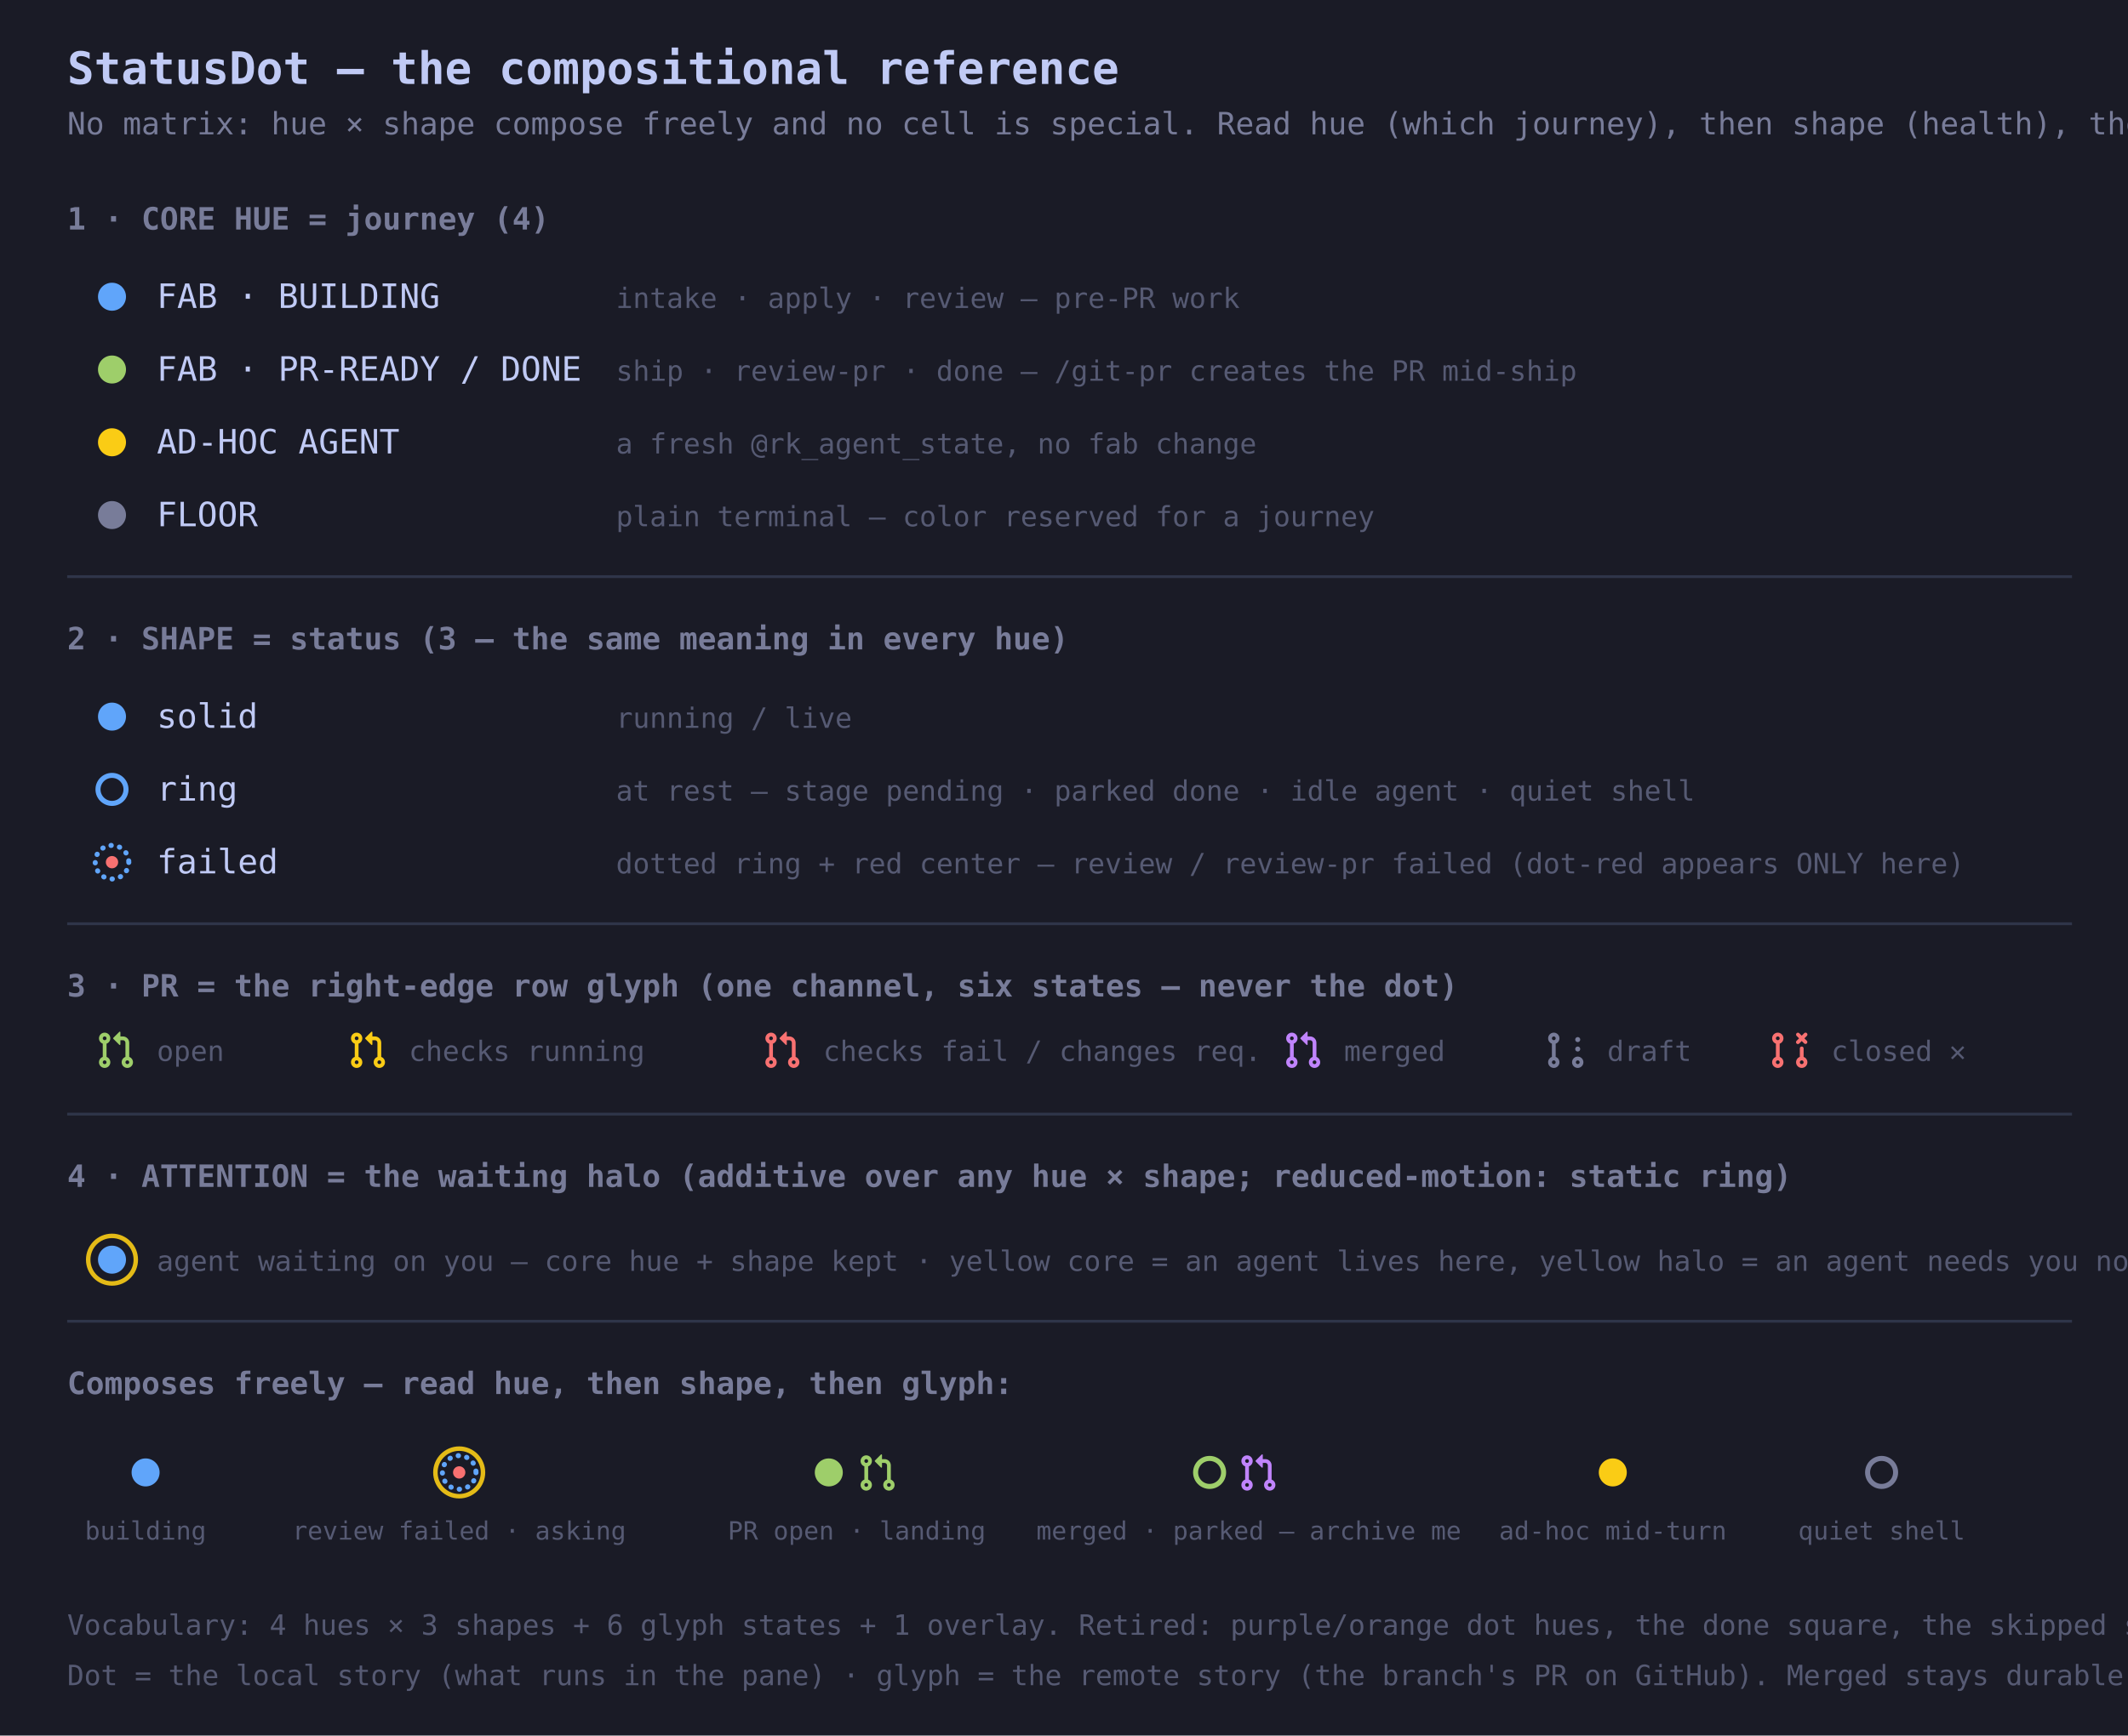
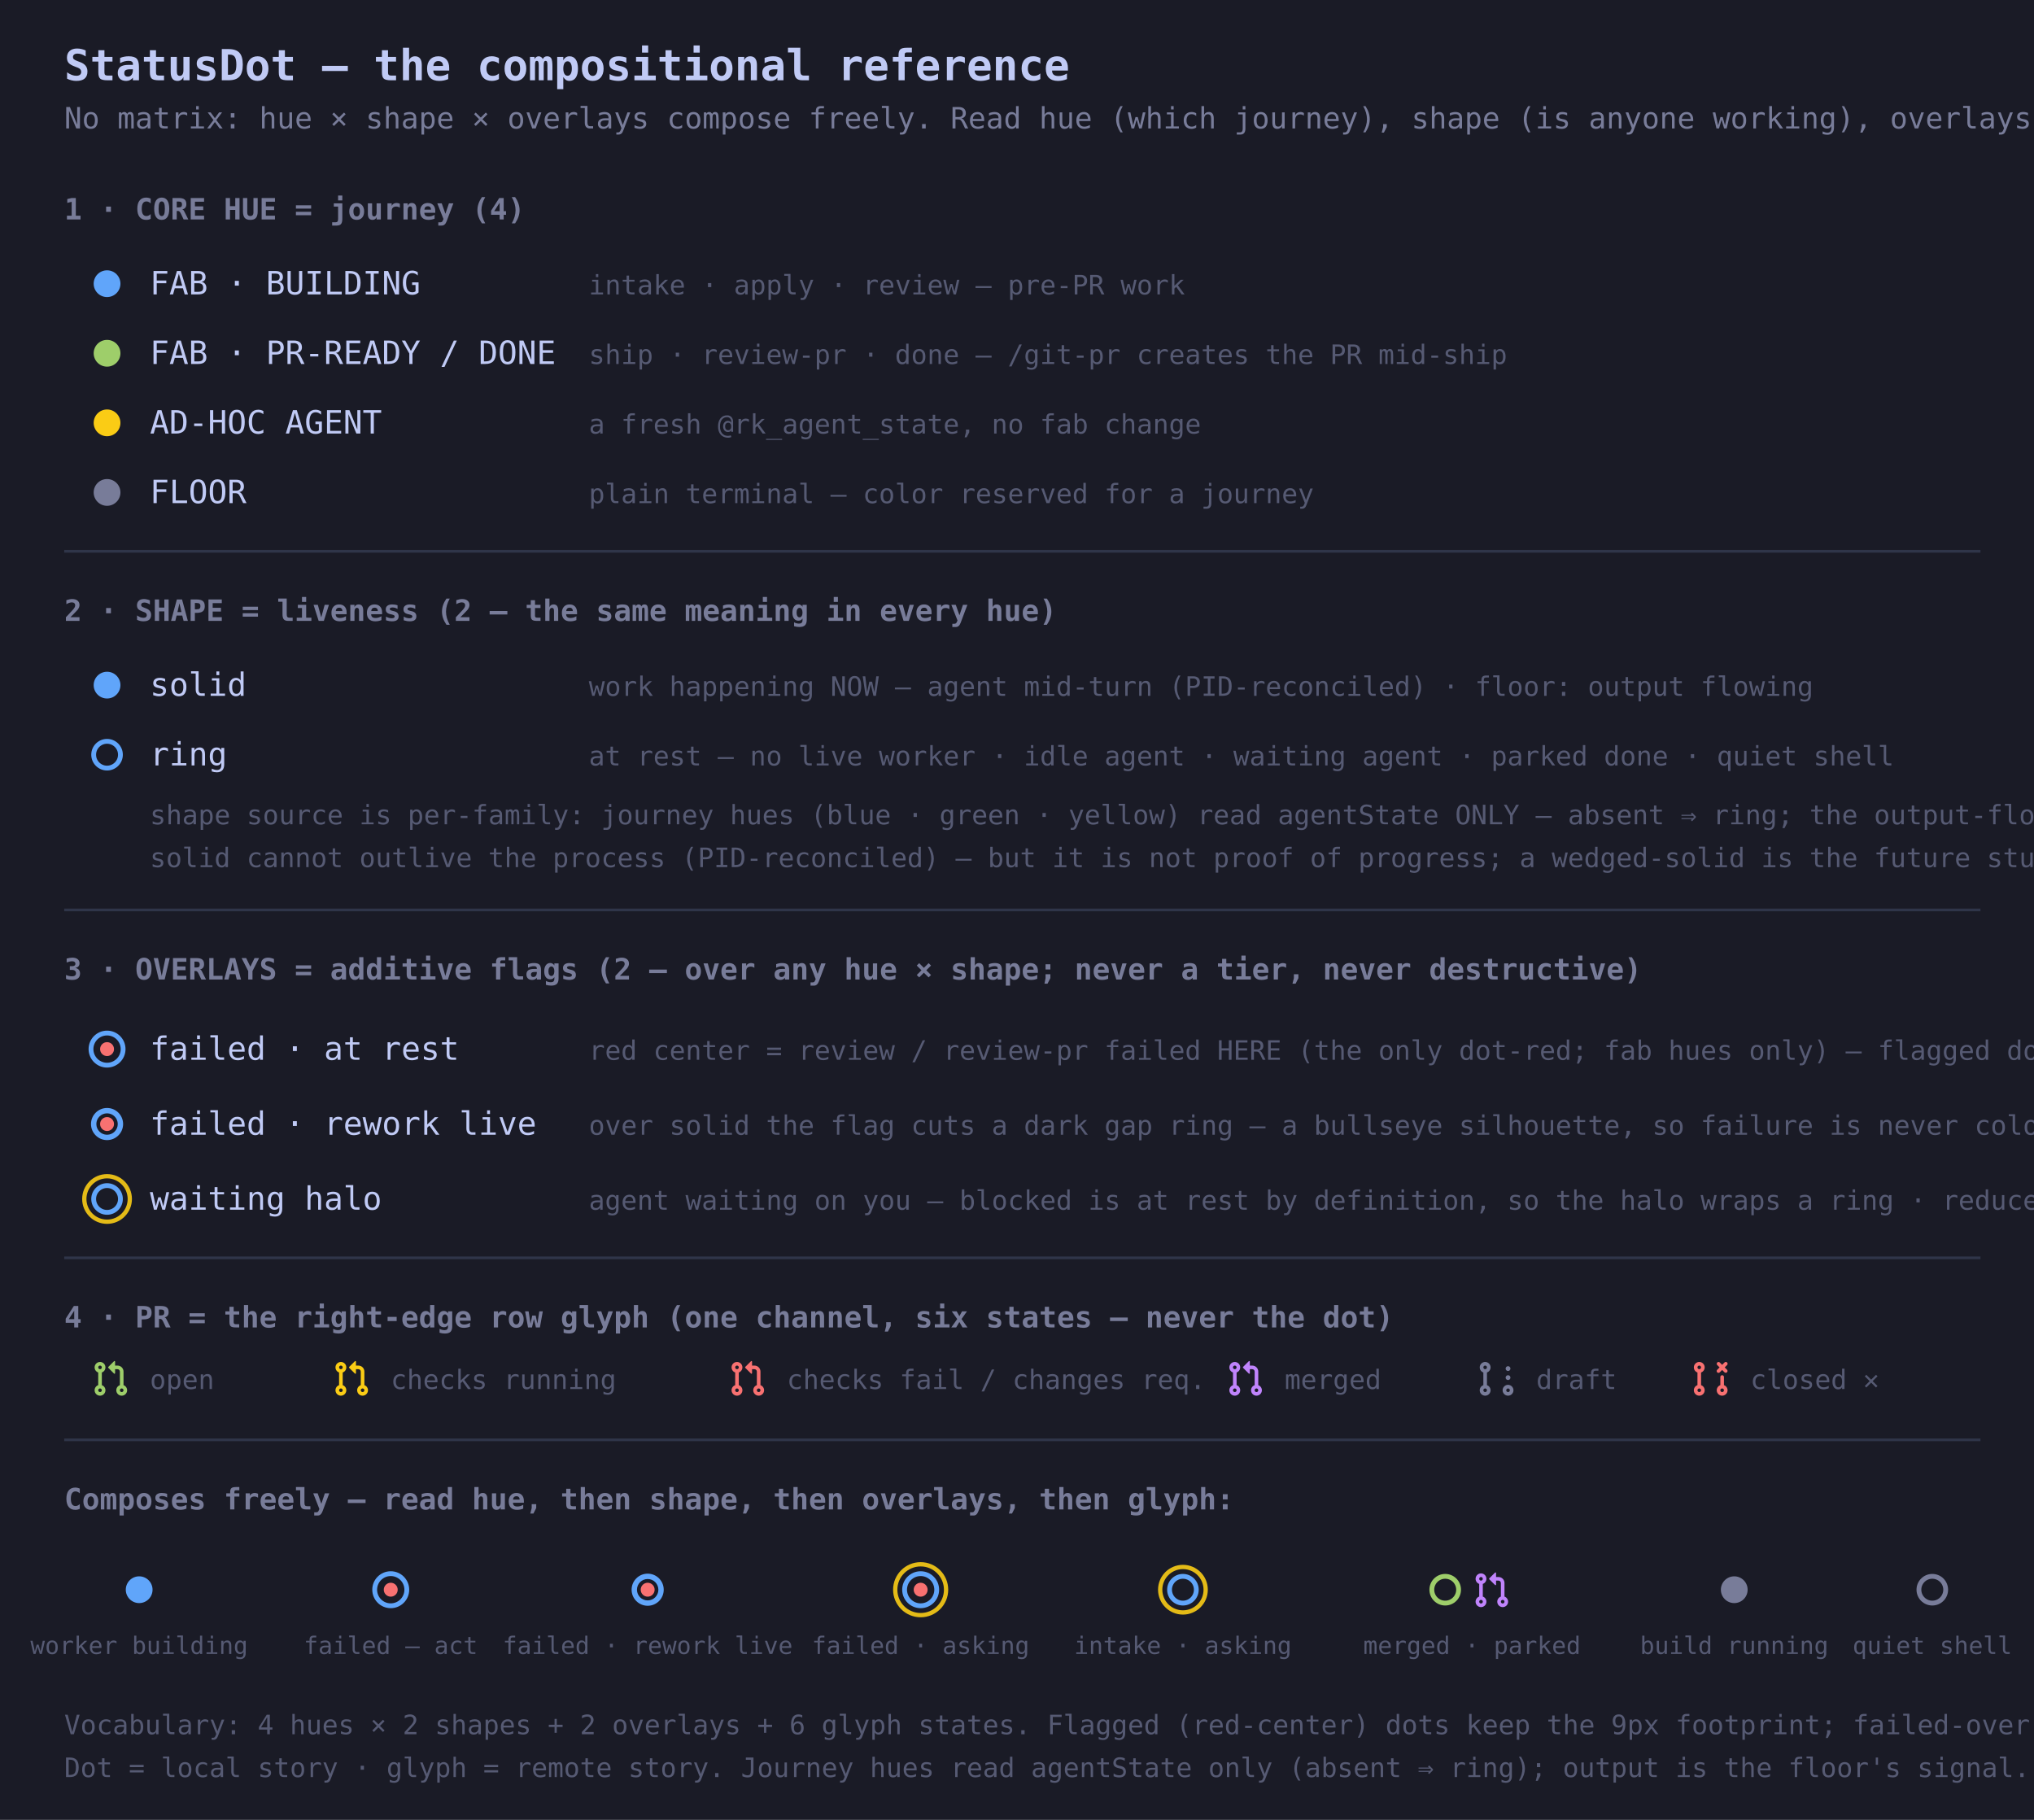
- <svg xmlns="http://www.w3.org/2000/svg" width="760" height="620" viewBox="0 0 760 620" font-family="ui-monospace, SFMono-Regular, Menlo, Consolas, monospace">
+ <svg xmlns="http://www.w3.org/2000/svg" width="760" height="680" viewBox="0 0 760 680" font-family="ui-monospace, SFMono-Regular, Menlo, Consolas, monospace">
  <defs>
-     <path id="prClosed" d="M3.25 1A2.25 2.25 0 0 1 4 5.372v5.256a2.251 2.251 0 1 1-1.5 0V5.372A2.251 2.251 0 0 1 3.25 1Zm9.5 5.5a.75.75 0 0 1 .75.75v3.378a2.251 2.251 0 1 1-1.5 0V7.25a.75.75 0 0 1 .75-.75Zm-2.03-5.273a.75.75 0 0 1 1.06 0l.97.97.97-.97a.748.748 0 0 1 1.265.332.75.75 0 0 1-.205.729l-.97.97.97.97a.751.751 0 0 1-.018 1.042.751.751 0 0 1-1.042.018l-.97-.97-.97.97a.749.749 0 0 1-1.275-.326.749.749 0 0 1 .215-.734l.97-.97-.97-.97a.75.75 0 0 1 0-1.06ZM2.5 3.25a.75.75 0 1 0 1.5 0 .75.75 0 0 0-1.5 0ZM3.25 12a.75.75 0 1 0 0 1.5.75.75 0 0 0 0-1.5Zm9.5 0a.75.75 0 1 0 0 1.5.75.75 0 0 0 0-1.5Z" />
-     <path id="prDraft" fill-rule="evenodd" d="M3.25 1A2.25 2.25 0 0 1 4 5.372v5.256a2.251 2.251 0 1 1-1.5 0V5.372A2.251 2.251 0 0 1 3.25 1ZM2.5 3.25a.75.75 0 1 0 1.5 0 .75.75 0 0 0-1.5 0ZM3.25 12a.75.75 0 1 0 0 1.5.75.75 0 0 0 0-1.5ZM12.75 10.5a2.25 2.25 0 1 1 0 4.5 2.25 2.25 0 0 1 0-4.5ZM12.75 12a.75.75 0 1 0 0 1.5.75.75 0 0 0 0-1.5ZM12.75 2.75a1 1 0 1 1 0 2 1 1 0 0 1 0-2ZM12.75 6.5a1 1 0 1 1 0 2 1 1 0 0 1 0-2Z" />
-     <path id="pr" d="M1.5 3.25a2.25 2.25 0 1 1 3 2.122v5.256a2.251 2.251 0 1 1-1.5 0V5.372A2.25 2.25 0 0 1 1.5 3.25Zm5.677-.177L9.573.677A.25.25 0 0 1 10 .854V2.5h1A2.5 2.5 0 0 1 13.5 5v5.628a2.251 2.251 0 1 1-1.5 0V5a1 1 0 0 0-1-1h-1v1.646a.25.25 0 0 1-.427.177L7.177 3.427a.25.25 0 0 1 0-.354ZM3.75 2.5a.75.75 0 1 0 0 1.5.75.75 0 0 0 0-1.5Zm0 9.5a.75.75 0 1 0 0 1.5.75.75 0 0 0 0-1.5Zm8.25.75a.75.75 0 1 0 1.5 0 .75.75 0 0 0-1.5 0Z" />
+     <path id="prClosedB" d="M3.25 1A2.25 2.25 0 0 1 4 5.372v5.256a2.251 2.251 0 1 1-1.5 0V5.372A2.251 2.251 0 0 1 3.25 1Zm9.5 5.5a.75.75 0 0 1 .75.75v3.378a2.251 2.251 0 1 1-1.5 0V7.25a.75.75 0 0 1 .75-.75Zm-2.03-5.273a.75.75 0 0 1 1.06 0l.97.97.97-.97a.748.748 0 0 1 1.265.332.75.75 0 0 1-.205.729l-.97.97.97.97a.751.751 0 0 1-.018 1.042.751.751 0 0 1-1.042.018l-.97-.97-.97.97a.749.749 0 0 1-1.275-.326.749.749 0 0 1 .215-.734l.97-.97-.97-.97a.75.75 0 0 1 0-1.06ZM2.5 3.25a.75.75 0 1 0 1.5 0 .75.75 0 0 0-1.5 0ZM3.25 12a.75.75 0 1 0 0 1.5.75.75 0 0 0 0-1.5Zm9.5 0a.75.75 0 1 0 0 1.5.75.75 0 0 0 0-1.5Z" />
+     <path id="prDraftB" fill-rule="evenodd" d="M3.25 1A2.25 2.25 0 0 1 4 5.372v5.256a2.251 2.251 0 1 1-1.5 0V5.372A2.251 2.251 0 0 1 3.25 1ZM2.5 3.25a.75.75 0 1 0 1.5 0 .75.75 0 0 0-1.5 0ZM3.25 12a.75.75 0 1 0 0 1.5.75.75 0 0 0 0-1.5ZM12.75 10.5a2.25 2.25 0 1 1 0 4.5 2.25 2.25 0 0 1 0-4.5ZM12.75 12a.75.75 0 1 0 0 1.5.75.75 0 0 0 0-1.5ZM12.75 2.75a1 1 0 1 1 0 2 1 1 0 0 1 0-2ZM12.75 6.5a1 1 0 1 1 0 2 1 1 0 0 1 0-2Z" />
+     <path id="prB" d="M1.5 3.25a2.25 2.25 0 1 1 3 2.122v5.256a2.251 2.251 0 1 1-1.5 0V5.372A2.25 2.25 0 0 1 1.5 3.25Zm5.677-.177L9.573.677A.25.25 0 0 1 10 .854V2.5h1A2.5 2.5 0 0 1 13.5 5v5.628a2.251 2.251 0 1 1-1.5 0V5a1 1 0 0 0-1-1h-1v1.646a.25.25 0 0 1-.427.177L7.177 3.427a.25.25 0 0 1 0-.354ZM3.75 2.5a.75.75 0 1 0 0 1.5.75.75 0 0 0 0-1.5Zm0 9.5a.75.75 0 1 0 0 1.5.75.75 0 0 0 0-1.5Zm8.25.75a.75.75 0 1 0 1.5 0 .75.75 0 0 0-1.5 0Z" />
  </defs>
-   <rect x="0" y="0" width="760" height="620" fill="#1a1b26" />
+   <rect x="0" y="0" width="760" height="680" fill="#1a1b26" />
  <text x="24" y="30" font-size="16" font-weight="700" fill="#c0caf5">StatusDot — the compositional reference</text>
-   <text x="24" y="48" font-size="11" fill="#787c99">No matrix: hue × shape compose freely and no cell is special. Read hue (which journey), then shape (health), then glyph (PR).</text>
+   <text x="24" y="48" font-size="11" fill="#787c99">No matrix: hue × shape × overlays compose freely. Read hue (which journey), shape (is anyone working), overlays (failed · waiting), glyph (PR).</text>
  <text x="24" y="82" font-size="11" font-weight="700" fill="#787c99">1 · CORE HUE = journey (4)</text>
  <circle cx="40" cy="106" r="5" fill="#60a5fa" />
  <text x="56" y="110" font-size="12" fill="#c0caf5">FAB · BUILDING</text>
  <text x="220" y="110" font-size="10" fill="#565a73">intake · apply · review — pre-PR work</text>
  <circle cx="40" cy="132" r="5" fill="#9ece6a" />
  <text x="56" y="136" font-size="12" fill="#c0caf5">FAB · PR-READY / DONE</text>
  <text x="220" y="136" font-size="10" fill="#565a73">ship · review-pr · done — /git-pr creates the PR mid-ship</text>
  <circle cx="40" cy="158" r="5" fill="#facc15" />
  <text x="56" y="162" font-size="12" fill="#c0caf5">AD-HOC AGENT</text>
  <text x="220" y="162" font-size="10" fill="#565a73">a fresh @rk_agent_state, no fab change</text>
  <circle cx="40" cy="184" r="5" fill="#787c99" />
  <text x="56" y="188" font-size="12" fill="#c0caf5">FLOOR</text>
  <text x="220" y="188" font-size="10" fill="#565a73">plain terminal — color reserved for a journey</text>
  <line x1="24" y1="206" x2="740" y2="206" stroke="#2f3549" stroke-width="1" />
-   <text x="24" y="232" font-size="11" font-weight="700" fill="#787c99">2 · SHAPE = status (3 — the same meaning in every hue)</text>
+   <text x="24" y="232" font-size="11" font-weight="700" fill="#787c99">2 · SHAPE = liveness (2 — the same meaning in every hue)</text>
  <circle cx="40" cy="256" r="5" fill="#60a5fa" />
  <text x="56" y="260" font-size="12" fill="#c0caf5">solid</text>
-   <text x="220" y="260" font-size="10" fill="#565a73">running / live</text>
+   <text x="220" y="260" font-size="10" fill="#565a73">work happening NOW — agent mid-turn (PID-reconciled) · floor: output flowing</text>
  <circle cx="40" cy="282" r="5" fill="none" stroke="#60a5fa" stroke-width="1.8" />
  <text x="56" y="286" font-size="12" fill="#c0caf5">ring</text>
-   <text x="220" y="286" font-size="10" fill="#565a73">at rest — stage pending · parked done · idle agent · quiet shell</text>
-   <circle cx="40" cy="308" r="6" fill="none" stroke="#60a5fa" stroke-width="1.8" stroke-linecap="round" stroke-dasharray="0.1 3" />
-   <circle cx="40" cy="308" r="2.2" fill="#f87171" />
-   <text x="56" y="312" font-size="12" fill="#c0caf5">failed</text>
-   <text x="220" y="312" font-size="10" fill="#565a73">dotted ring + red center — review / review-pr failed (dot-red appears ONLY here)</text>
-   <line x1="24" y1="330" x2="740" y2="330" stroke="#2f3549" stroke-width="1" />
-   <text x="24" y="356" font-size="11" font-weight="700" fill="#787c99">3 · PR = the right-edge row glyph (one channel, six states — never the dot)</text>
-   <g fill="#9ece6a" transform="translate(34,368) scale(0.9)">
-     <use href="#pr" />
+   <text x="220" y="286" font-size="10" fill="#565a73">at rest — no live worker · idle agent · waiting agent · parked done · quiet shell</text>
+   <text x="56" y="308" font-size="10" fill="#565a73">shape source is per-family: journey hues (blue · green · yellow) read agentState ONLY — absent ⇒ ring; the output-flowing fallback is the gray floor's alone</text>
+   <text x="56" y="324" font-size="10" fill="#565a73">solid cannot outlive the process (PID-reconciled) — but it is not proof of progress; a wedged-solid is the future stuck overlay's case</text>
+   <line x1="24" y1="340" x2="740" y2="340" stroke="#2f3549" stroke-width="1" />
+   <text x="24" y="366" font-size="11" font-weight="700" fill="#787c99">3 · OVERLAYS = additive flags (2 — over any hue × shape; never a tier, never destructive)</text>
+   <circle cx="40" cy="392" r="6" fill="none" stroke="#60a5fa" stroke-width="1.8" />
+   <circle cx="40" cy="392" r="2.6" fill="#f87171" />
+   <text x="56" y="396" font-size="12" fill="#c0caf5">failed · at rest</text>
+   <text x="220" y="396" font-size="10" fill="#565a73">red center = review / review-pr failed HERE (the only dot-red; fab hues only) — flagged dots keep the 9px footprint</text>
+   <circle cx="40" cy="420" r="6" fill="#60a5fa" />
+   <circle cx="40" cy="420" r="4" fill="#1a1b26" />
+   <circle cx="40" cy="420" r="2.6" fill="#f87171" />
+   <text x="56" y="424" font-size="12" fill="#c0caf5">failed · rework live</text>
+   <text x="220" y="424" font-size="10" fill="#565a73">over solid the flag cuts a dark gap ring — a bullseye silhouette, so failure is never color alone</text>
+   <circle cx="40" cy="448" r="8.5" fill="none" stroke="#facc15" stroke-width="1.6" opacity="0.9" />
+   <circle cx="40" cy="448" r="5" fill="none" stroke="#60a5fa" stroke-width="1.8" />
+   <text x="56" y="452" font-size="12" fill="#c0caf5">waiting halo</text>
+   <text x="220" y="452" font-size="10" fill="#565a73">agent waiting on you — blocked is at rest by definition, so the halo wraps a ring · reduced-motion: static</text>
+   <line x1="24" y1="470" x2="740" y2="470" stroke="#2f3549" stroke-width="1" />
+   <text x="24" y="496" font-size="11" font-weight="700" fill="#787c99">4 · PR = the right-edge row glyph (one channel, six states — never the dot)</text>
+   <g fill="#9ece6a" transform="translate(34,508) scale(0.9)">
+     <use href="#prB" />
  </g>
-   <text x="56" y="379" font-size="10" fill="#565a73">open</text>
-   <g fill="#facc15" transform="translate(124,368) scale(0.9)">
-     <use href="#pr" />
+   <text x="56" y="519" font-size="10" fill="#565a73">open</text>
+   <g fill="#facc15" transform="translate(124,508) scale(0.9)">
+     <use href="#prB" />
  </g>
-   <text x="146" y="379" font-size="10" fill="#565a73">checks running</text>
-   <g fill="#f87171" transform="translate(272,368) scale(0.9)">
-     <use href="#pr" />
+   <text x="146" y="519" font-size="10" fill="#565a73">checks running</text>
+   <g fill="#f87171" transform="translate(272,508) scale(0.9)">
+     <use href="#prB" />
  </g>
-   <text x="294" y="379" font-size="10" fill="#565a73">checks fail / changes req.</text>
-   <g fill="#c084fc" transform="translate(458,368) scale(0.9)">
-     <use href="#pr" />
+   <text x="294" y="519" font-size="10" fill="#565a73">checks fail / changes req.</text>
+   <g fill="#c084fc" transform="translate(458,508) scale(0.9)">
+     <use href="#prB" />
  </g>
-   <text x="480" y="379" font-size="10" fill="#565a73">merged</text>
-   <g fill="#787c99" transform="translate(552,368) scale(0.9)">
-     <use href="#prDraft" />
+   <text x="480" y="519" font-size="10" fill="#565a73">merged</text>
+   <g fill="#787c99" transform="translate(552,508) scale(0.9)">
+     <use href="#prDraftB" />
  </g>
-   <text x="574" y="379" font-size="10" fill="#565a73">draft</text>
-   <g fill="#f87171" transform="translate(632,368) scale(0.9)">
-     <use href="#prClosed" />
+   <text x="574" y="519" font-size="10" fill="#565a73">draft</text>
+   <g fill="#f87171" transform="translate(632,508) scale(0.9)">
+     <use href="#prClosedB" />
  </g>
-   <text x="654" y="379" font-size="10" fill="#565a73">closed ✕</text>
-   <line x1="24" y1="398" x2="740" y2="398" stroke="#2f3549" stroke-width="1" />
-   <text x="24" y="424" font-size="11" font-weight="700" fill="#787c99">4 · ATTENTION = the waiting halo (additive over any hue × shape; reduced-motion: static ring)</text>
-   <circle cx="40" cy="450" r="8.5" fill="none" stroke="#facc15" stroke-width="1.6" opacity="0.9" />
-   <circle cx="40" cy="450" r="5" fill="#60a5fa" />
-   <text x="56" y="454" font-size="10" fill="#565a73">agent waiting on you — core hue + shape kept · yellow core = an agent lives here, yellow halo = an agent needs you now</text>
-   <line x1="24" y1="472" x2="740" y2="472" stroke="#2f3549" stroke-width="1" />
-   <text x="24" y="498" font-size="11" font-weight="700" fill="#787c99">Composes freely — read hue, then shape, then glyph:</text>
-   <circle cx="52" cy="526" r="5" fill="#60a5fa" />
-   <text x="52" y="550" font-size="9" fill="#565a73" text-anchor="middle">building</text>
-   <circle cx="164" cy="526" r="8.5" fill="none" stroke="#facc15" stroke-width="1.6" opacity="0.9" />
-   <circle cx="164" cy="526" r="6" fill="none" stroke="#60a5fa" stroke-width="1.8" stroke-linecap="round" stroke-dasharray="0.1 3" />
-   <circle cx="164" cy="526" r="2.2" fill="#f87171" />
-   <text x="164" y="550" font-size="9" fill="#565a73" text-anchor="middle">review failed · asking</text>
-   <circle cx="296" cy="526" r="5" fill="#9ece6a" />
-   <g fill="#9ece6a" transform="translate(306,519) scale(0.9)">
-     <use href="#pr" />
+   <text x="654" y="519" font-size="10" fill="#565a73">closed ✕</text>
+   <line x1="24" y1="538" x2="740" y2="538" stroke="#2f3549" stroke-width="1" />
+   <text x="24" y="564" font-size="11" font-weight="700" fill="#787c99">Composes freely — read hue, then shape, then overlays, then glyph:</text>
+   <circle cx="52" cy="594" r="5" fill="#60a5fa" />
+   <text x="52" y="618" font-size="9" fill="#565a73" text-anchor="middle">worker building</text>
+   <circle cx="146" cy="594" r="6" fill="none" stroke="#60a5fa" stroke-width="1.8" />
+   <circle cx="146" cy="594" r="2.6" fill="#f87171" />
+   <text x="146" y="618" font-size="9" fill="#565a73" text-anchor="middle">failed — act</text>
+   <circle cx="242" cy="594" r="6" fill="#60a5fa" />
+   <circle cx="242" cy="594" r="4" fill="#1a1b26" />
+   <circle cx="242" cy="594" r="2.6" fill="#f87171" />
+   <text x="242" y="618" font-size="9" fill="#565a73" text-anchor="middle">failed · rework live</text>
+   <circle cx="344" cy="594" r="9.5" fill="none" stroke="#facc15" stroke-width="1.6" opacity="0.9" />
+   <circle cx="344" cy="594" r="6" fill="none" stroke="#60a5fa" stroke-width="1.8" />
+   <circle cx="344" cy="594" r="2.6" fill="#f87171" />
+   <text x="344" y="618" font-size="9" fill="#565a73" text-anchor="middle">failed · asking</text>
+   <circle cx="442" cy="594" r="8.5" fill="none" stroke="#facc15" stroke-width="1.6" opacity="0.9" />
+   <circle cx="442" cy="594" r="5" fill="none" stroke="#60a5fa" stroke-width="1.8" />
+   <text x="442" y="618" font-size="9" fill="#565a73" text-anchor="middle">intake · asking</text>
+   <circle cx="540" cy="594" r="5" fill="none" stroke="#9ece6a" stroke-width="1.8" />
+   <g fill="#c084fc" transform="translate(550,587) scale(0.9)">
+     <use href="#prB" />
  </g>
-   <text x="306" y="550" font-size="9" fill="#565a73" text-anchor="middle">PR open · landing</text>
-   <circle cx="432" cy="526" r="5" fill="none" stroke="#9ece6a" stroke-width="1.8" />
-   <g fill="#c084fc" transform="translate(442,519) scale(0.9)">
-     <use href="#pr" />
-   </g>
-   <text x="446" y="550" font-size="9" fill="#565a73" text-anchor="middle">merged · parked — archive me</text>
-   <circle cx="576" cy="526" r="5" fill="#facc15" />
-   <text x="576" y="550" font-size="9" fill="#565a73" text-anchor="middle">ad-hoc mid-turn</text>
-   <circle cx="672" cy="526" r="5" fill="none" stroke="#787c99" stroke-width="1.8" />
-   <text x="672" y="550" font-size="9" fill="#565a73" text-anchor="middle">quiet shell</text>
-   <text x="24" y="584" font-size="10" fill="#565a73">Vocabulary: 4 hues × 3 shapes + 6 glyph states + 1 overlay. Retired: purple/orange dot hues, the done square, the skipped shape/column.</text>
-   <text x="24" y="602" font-size="10" fill="#565a73">Dot = the local story (what runs in the pane) · glyph = the remote story (the branch's PR on GitHub). Merged stays durable via the state-all derivation (D2).</text>
+   <text x="550" y="618" font-size="9" fill="#565a73" text-anchor="middle">merged · parked</text>
+   <circle cx="648" cy="594" r="5" fill="#787c99" />
+   <text x="648" y="618" font-size="9" fill="#565a73" text-anchor="middle">build running</text>
+   <circle cx="722" cy="594" r="5" fill="none" stroke="#787c99" stroke-width="1.8" />
+   <text x="722" y="618" font-size="9" fill="#565a73" text-anchor="middle">quiet shell</text>
+   <text x="24" y="648" font-size="10" fill="#565a73">Vocabulary: 4 hues × 2 shapes + 2 overlays + 6 glyph states. Flagged (red-center) dots keep the 9px footprint; failed-over-solid is a bullseye — silhouette, never color alone.</text>
+   <text x="24" y="664" font-size="10" fill="#565a73">Dot = local story · glyph = remote story. Journey hues read agentState only (absent ⇒ ring); output is the floor's signal. waiting = ring + halo.</text>
</svg>
